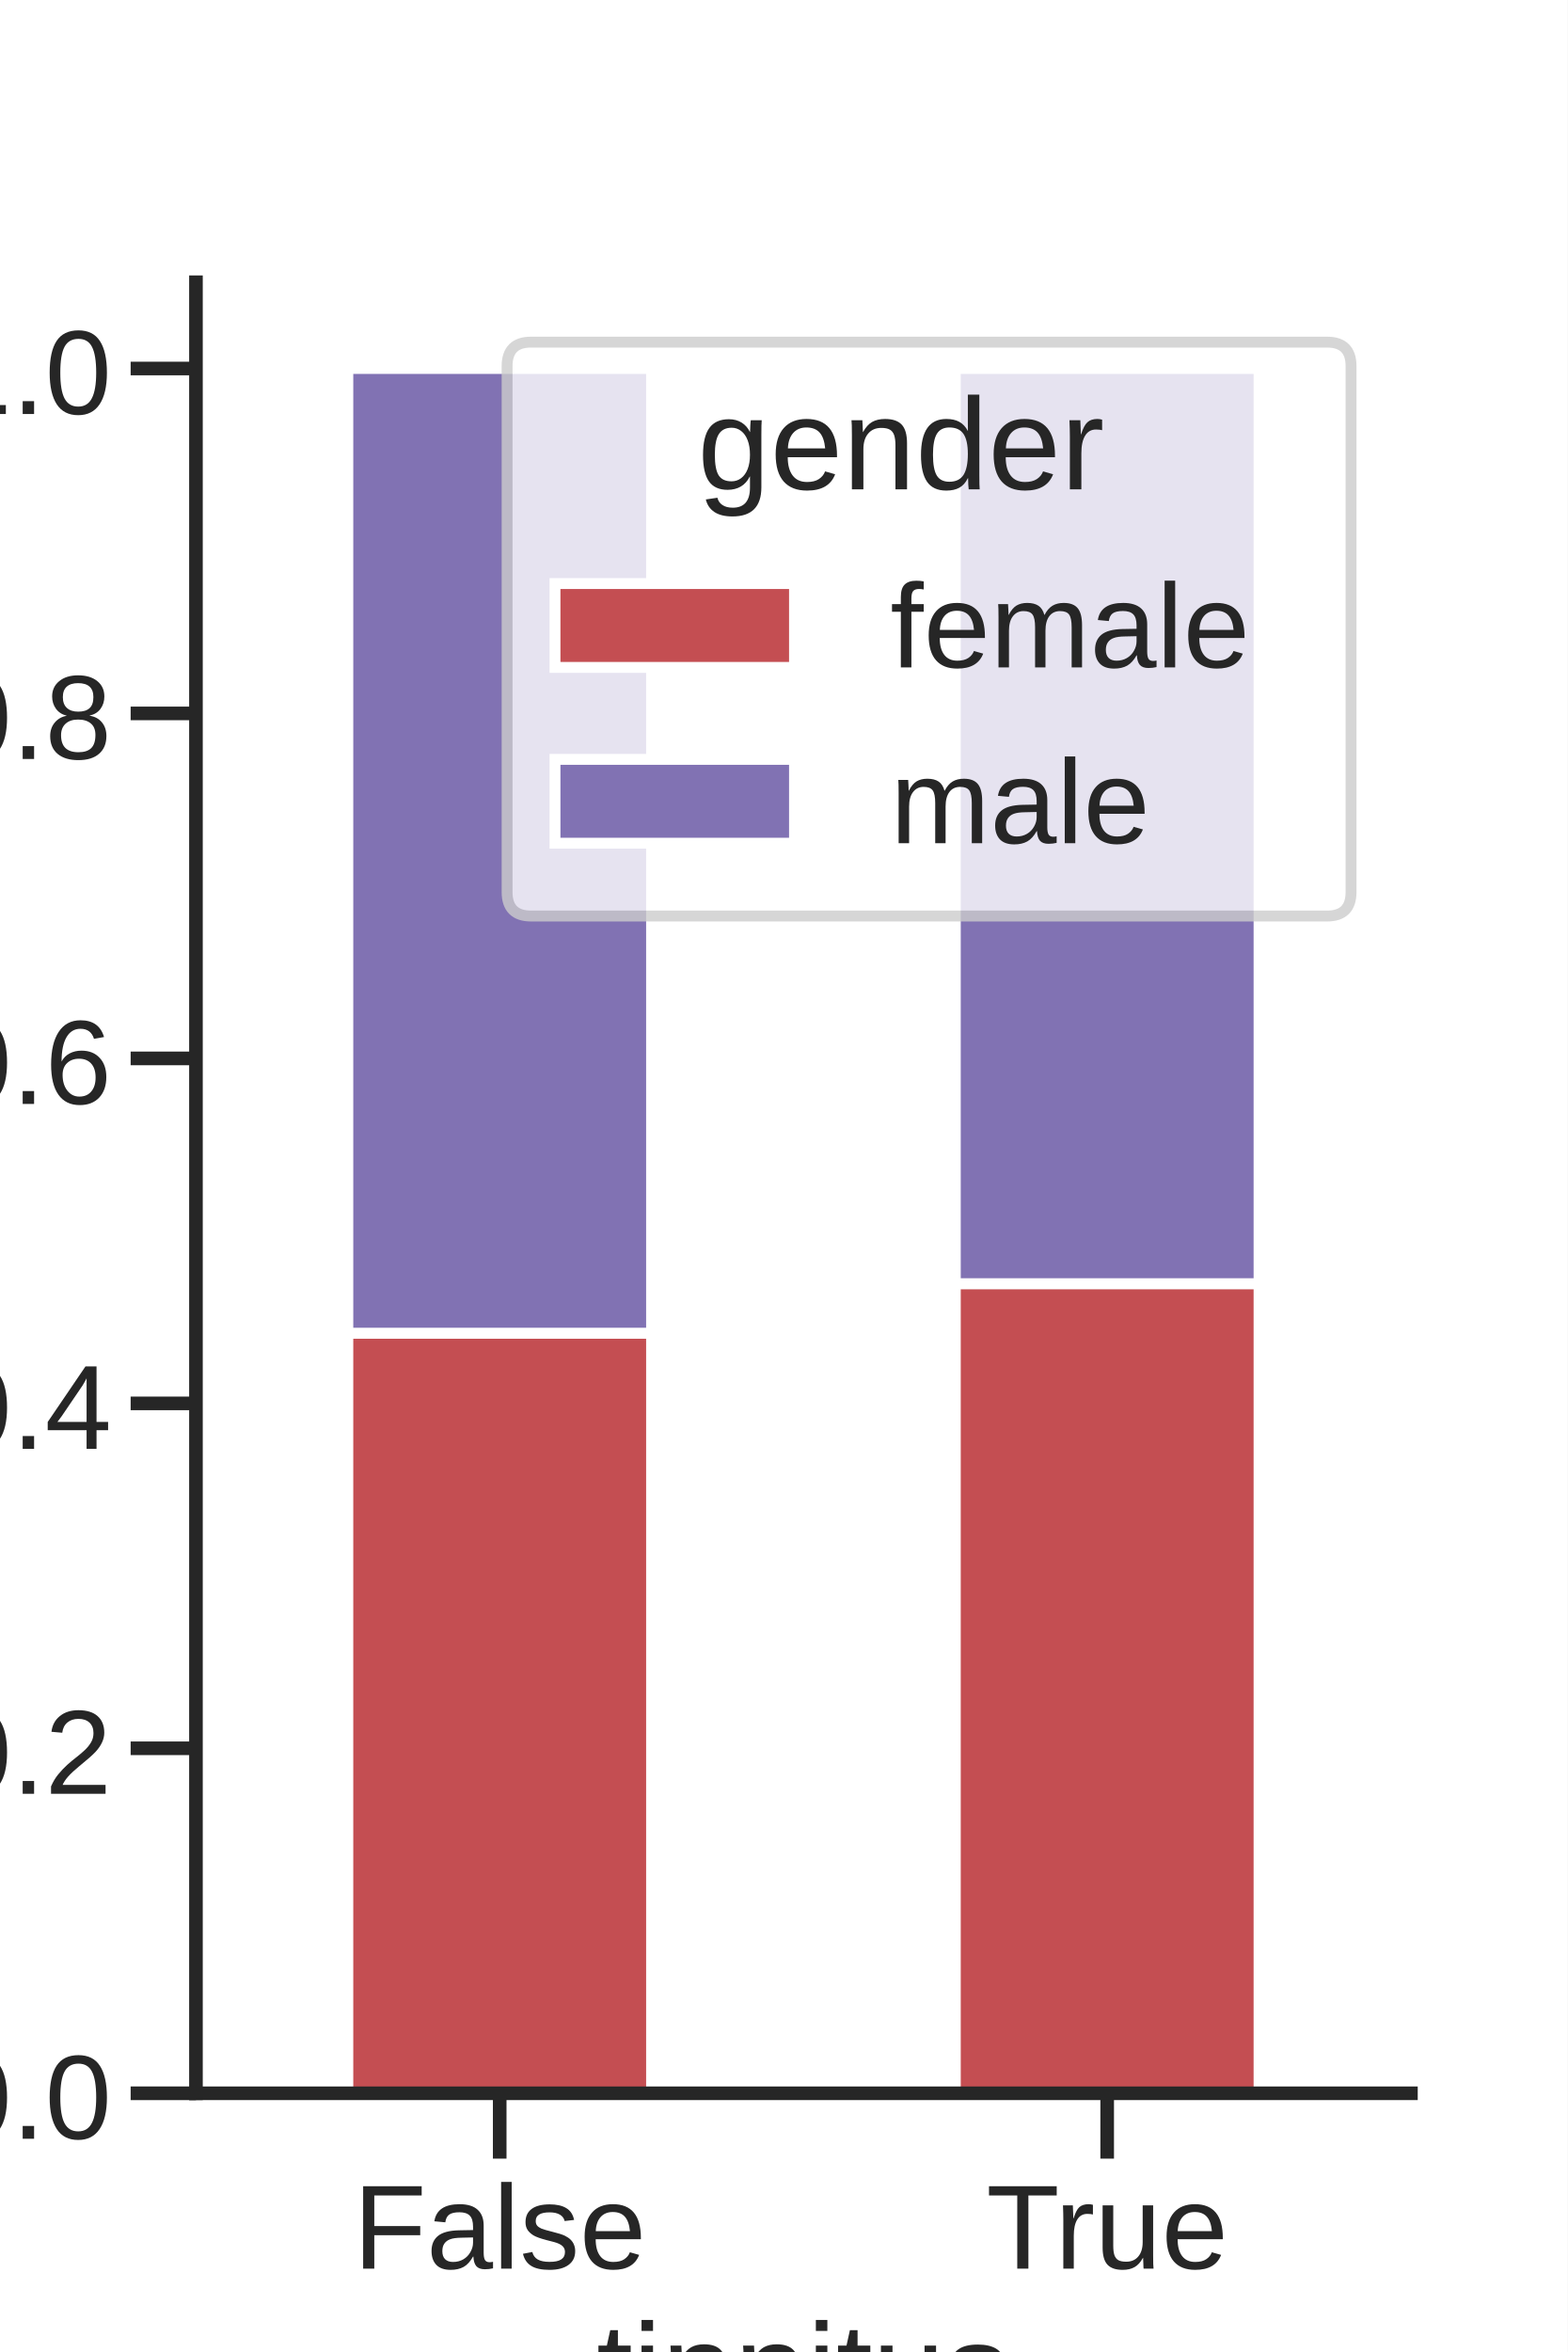
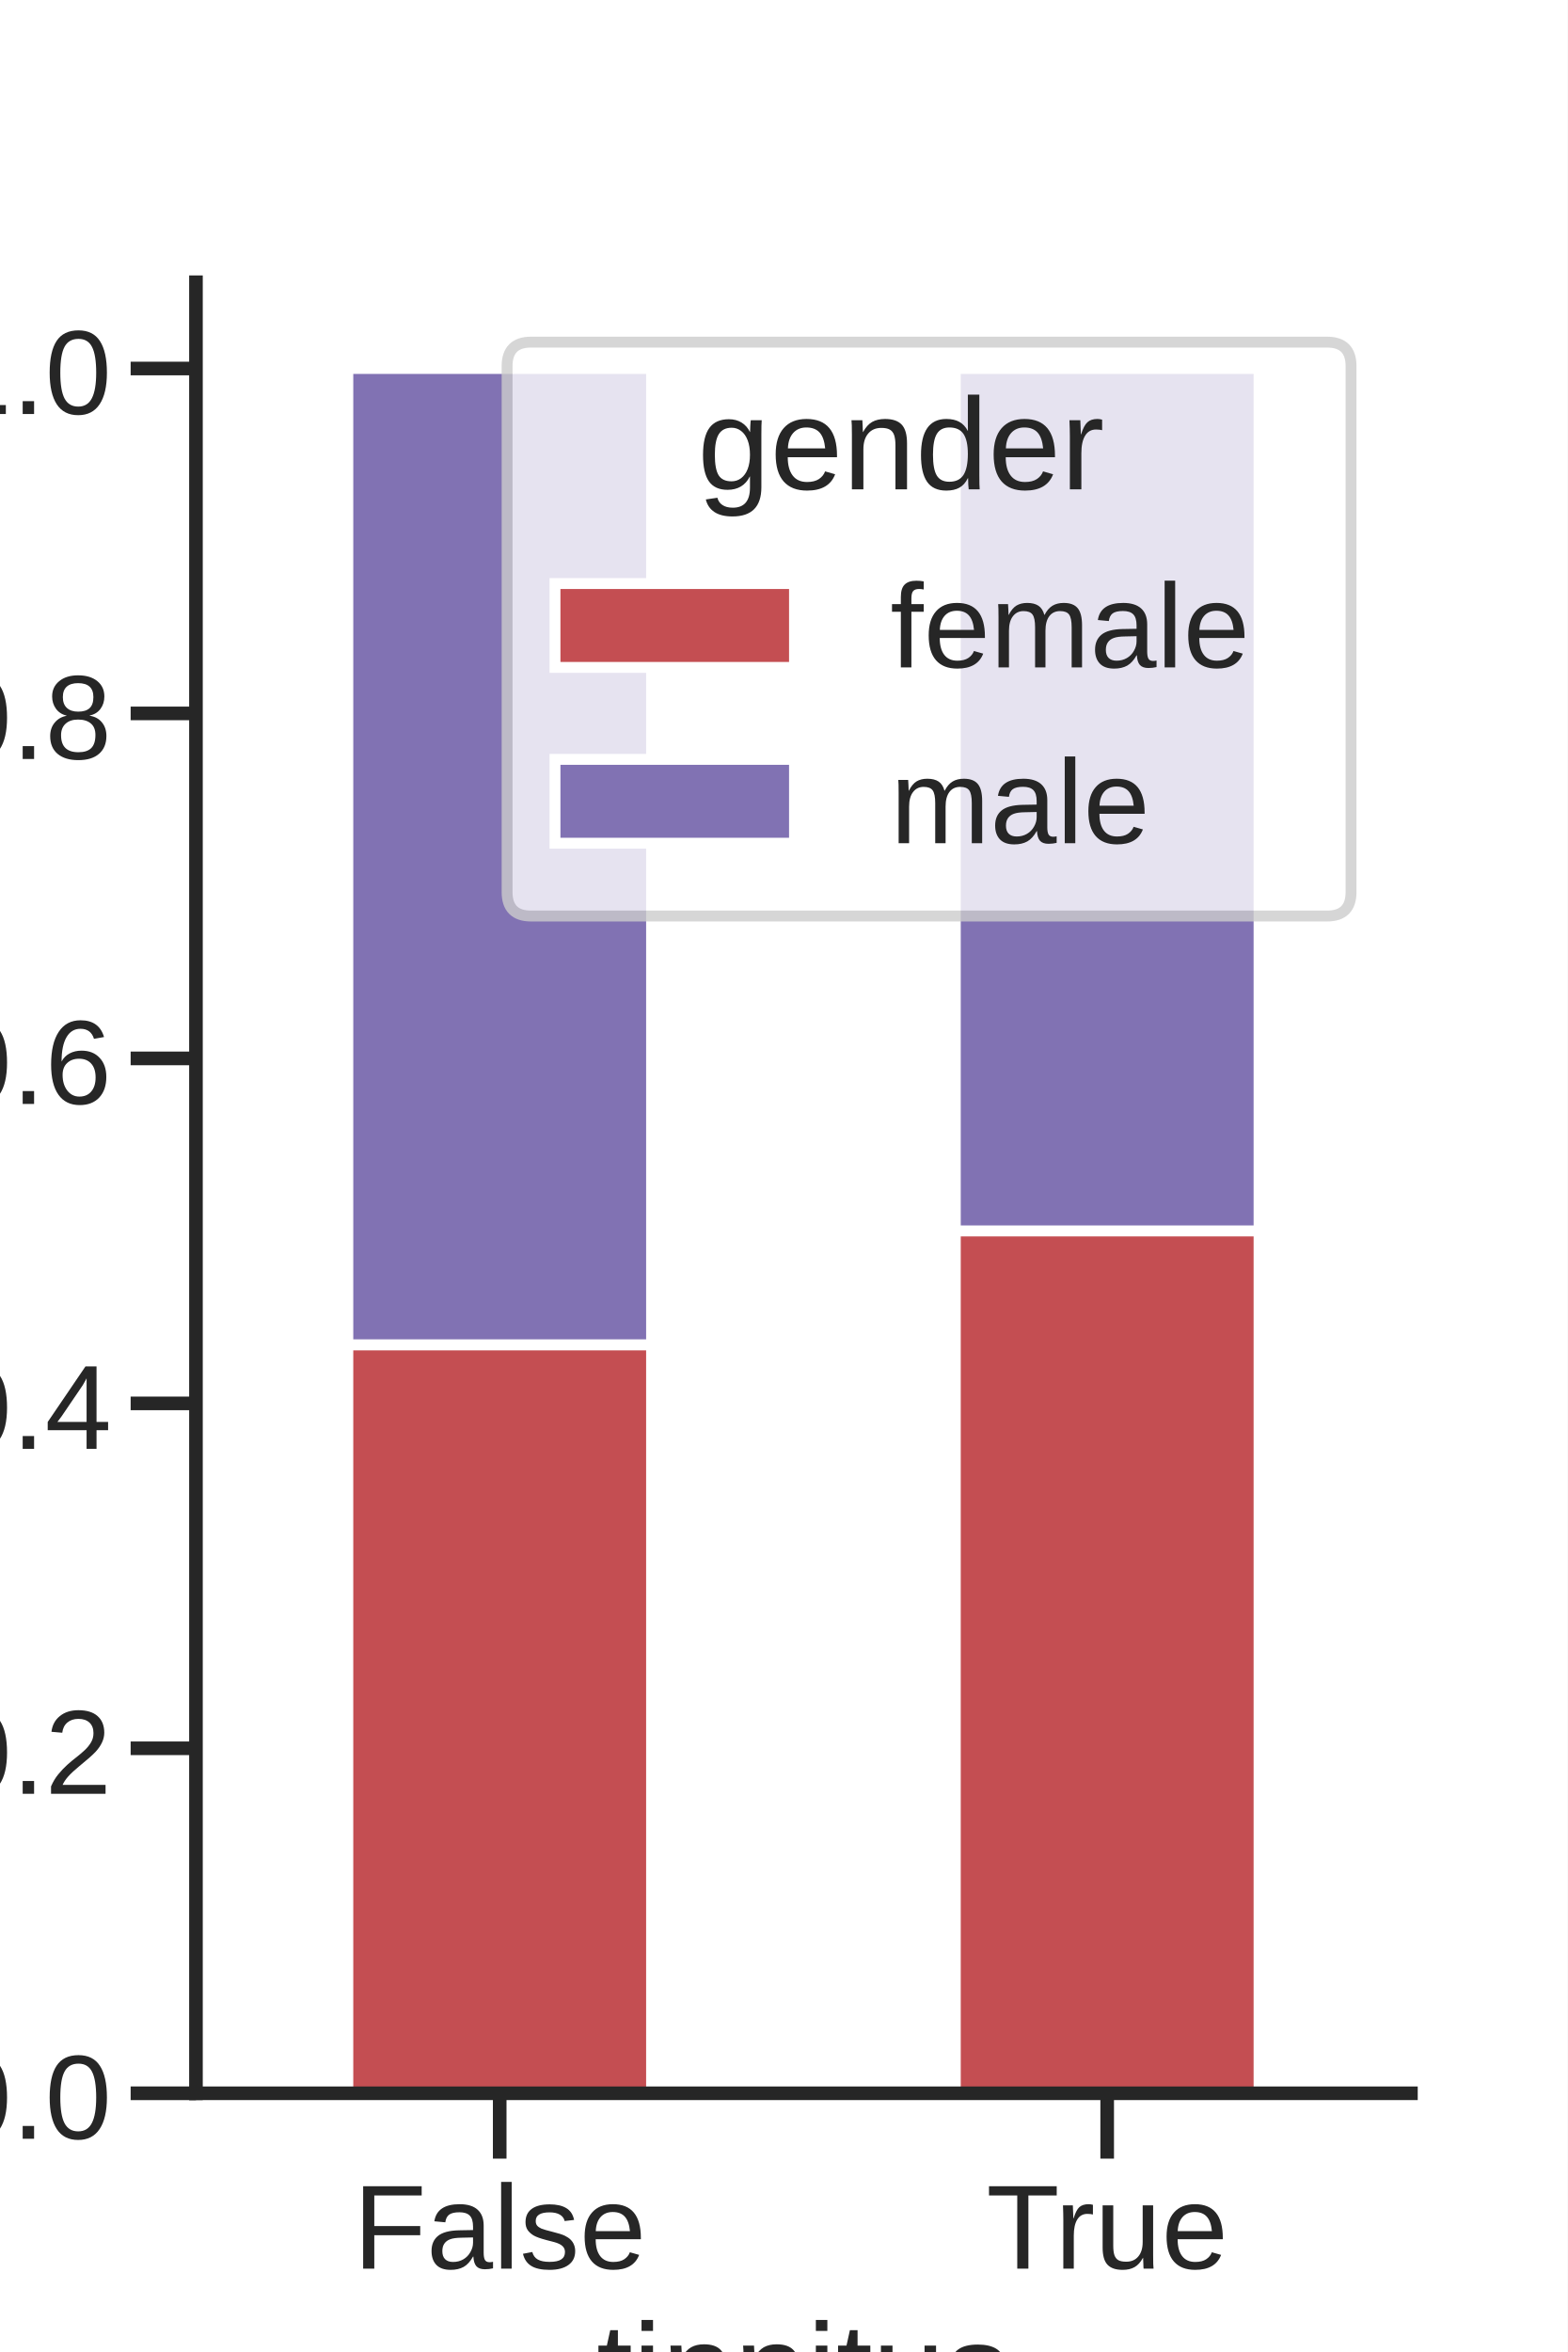
<svg xmlns="http://www.w3.org/2000/svg" xmlns:xlink="http://www.w3.org/1999/xlink" width="288pt" height="432pt" viewBox="0 0 288 432" version="1.1">
  <defs>
    <style type="text/css">*{stroke-linejoin: round; stroke-linecap: butt}</style>
  </defs>
  <g id="figure_1">
    <g id="patch_1">
      <path d="M 0 432  L 288 432  L 288 0  L 0 0  z " style="fill: #ffffff" />
    </g>
    <g id="axes_1">
      <g id="patch_2">
        <path d="M 36 384.48  L 259.2 384.48  L 259.2 51.84  L 36 51.84  z " style="fill: #ffffff" />
      </g>
      <g id="matplotlib.axis_1">
        <g id="xtick_1">
          <g id="line2d_1">
            <defs>
-               <path id="m2328714879" d="M 0 0  L 0 12  " style="stroke: #262626; stroke-width: 2.5" />
+               <path id="m20af77ae92" d="M 0 0  L 0 12  " style="stroke: #262626; stroke-width: 2.5" />
            </defs>
            <g>
-               <use xlink:href="#m2328714879" x="91.8" y="384.48" style="fill: #262626; stroke: #262626; stroke-width: 2.5" />
+               <use xlink:href="#m20af77ae92" x="91.8" y="384.48" style="fill: #262626; stroke: #262626; stroke-width: 2.5" />
            </g>
          </g>
          <g id="text_1">
            <text style="fill: #262626; font: 22px 'Arial', 'DejaVu Sans', 'Liberation Sans', 'Bitstream Vera Sans', sans-serif; text-anchor: middle" x="91.8" y="416.697" transform="rotate(-0 91.8 416.6966)">False</text>
          </g>
        </g>
        <g id="xtick_2">
          <g id="line2d_2">
            <g>
-               <use xlink:href="#m2328714879" x="203.4" y="384.48" style="fill: #262626; stroke: #262626; stroke-width: 2.5" />
+               <use xlink:href="#m20af77ae92" x="203.4" y="384.48" style="fill: #262626; stroke: #262626; stroke-width: 2.5" />
            </g>
          </g>
          <g id="text_2">
            <text style="fill: #262626; font: 22px 'Arial', 'DejaVu Sans', 'Liberation Sans', 'Bitstream Vera Sans', sans-serif; text-anchor: middle" x="203.4" y="416.697" transform="rotate(-0 203.4 416.6966)">True</text>
          </g>
        </g>
        <g id="text_3">
          <text style="fill: #262626; font: 24px 'Arial', 'DejaVu Sans', 'Liberation Sans', 'Bitstream Vera Sans', sans-serif; text-anchor: middle" x="147.6" y="443.508" transform="rotate(-0 147.6 443.5081)">tinnitus</text>
        </g>
      </g>
      <g id="matplotlib.axis_2">
        <g id="ytick_1">
          <g id="line2d_3">
            <defs>
-               <path id="m5905a32255" d="M 0 0  L -12 0  " style="stroke: #262626; stroke-width: 2.5" />
+               <path id="mdfe592338e" d="M 0 0  L -12 0  " style="stroke: #262626; stroke-width: 2.5" />
            </defs>
            <g>
-               <use xlink:href="#m5905a32255" x="36" y="384.48" style="fill: #262626; stroke: #262626; stroke-width: 2.5" />
+               <use xlink:href="#mdfe592338e" x="36" y="384.48" style="fill: #262626; stroke: #262626; stroke-width: 2.5" />
            </g>
          </g>
          <g id="text_4">
            <text style="fill: #262626; font: 22px 'Arial', 'DejaVu Sans', 'Liberation Sans', 'Bitstream Vera Sans', sans-serif; text-anchor: end" x="20.5" y="392.838" transform="rotate(-0 20.5 392.8383)">0.0</text>
          </g>
        </g>
        <g id="ytick_2">
          <g id="line2d_4">
            <g>
-               <use xlink:href="#m5905a32255" x="36" y="321.12" style="fill: #262626; stroke: #262626; stroke-width: 2.5" />
+               <use xlink:href="#mdfe592338e" x="36" y="321.12" style="fill: #262626; stroke: #262626; stroke-width: 2.5" />
            </g>
          </g>
          <g id="text_5">
            <text style="fill: #262626; font: 22px 'Arial', 'DejaVu Sans', 'Liberation Sans', 'Bitstream Vera Sans', sans-serif; text-anchor: end" x="20.5" y="329.478" transform="rotate(-0 20.5 329.4783)">0.2</text>
          </g>
        </g>
        <g id="ytick_3">
          <g id="line2d_5">
            <g>
-               <use xlink:href="#m5905a32255" x="36" y="257.76" style="fill: #262626; stroke: #262626; stroke-width: 2.5" />
+               <use xlink:href="#mdfe592338e" x="36" y="257.76" style="fill: #262626; stroke: #262626; stroke-width: 2.5" />
            </g>
          </g>
          <g id="text_6">
            <text style="fill: #262626; font: 22px 'Arial', 'DejaVu Sans', 'Liberation Sans', 'Bitstream Vera Sans', sans-serif; text-anchor: end" x="20.5" y="266.118" transform="rotate(-0 20.5 266.1183)">0.4</text>
          </g>
        </g>
        <g id="ytick_4">
          <g id="line2d_6">
            <g>
-               <use xlink:href="#m5905a32255" x="36" y="194.4" style="fill: #262626; stroke: #262626; stroke-width: 2.5" />
+               <use xlink:href="#mdfe592338e" x="36" y="194.4" style="fill: #262626; stroke: #262626; stroke-width: 2.5" />
            </g>
          </g>
          <g id="text_7">
            <text style="fill: #262626; font: 22px 'Arial', 'DejaVu Sans', 'Liberation Sans', 'Bitstream Vera Sans', sans-serif; text-anchor: end" x="20.5" y="202.758" transform="rotate(-0 20.5 202.7583)">0.6</text>
          </g>
        </g>
        <g id="ytick_5">
          <g id="line2d_7">
            <g>
-               <use xlink:href="#m5905a32255" x="36" y="131.04" style="fill: #262626; stroke: #262626; stroke-width: 2.5" />
+               <use xlink:href="#mdfe592338e" x="36" y="131.04" style="fill: #262626; stroke: #262626; stroke-width: 2.5" />
            </g>
          </g>
          <g id="text_8">
            <text style="fill: #262626; font: 22px 'Arial', 'DejaVu Sans', 'Liberation Sans', 'Bitstream Vera Sans', sans-serif; text-anchor: end" x="20.5" y="139.398" transform="rotate(-0 20.5 139.3983)">0.8</text>
          </g>
        </g>
        <g id="ytick_6">
          <g id="line2d_8">
            <g>
-               <use xlink:href="#m5905a32255" x="36" y="67.68" style="fill: #262626; stroke: #262626; stroke-width: 2.5" />
+               <use xlink:href="#mdfe592338e" x="36" y="67.68" style="fill: #262626; stroke: #262626; stroke-width: 2.5" />
            </g>
          </g>
          <g id="text_9">
            <text style="fill: #262626; font: 22px 'Arial', 'DejaVu Sans', 'Liberation Sans', 'Bitstream Vera Sans', sans-serif; text-anchor: end" x="20.5" y="76.038" transform="rotate(-0 20.5 76.03828)">1.0</text>
          </g>
        </g>
        <g id="text_10">
          <text style="fill: #262626; font: 24px 'Arial', 'DejaVu Sans', 'Liberation Sans', 'Bitstream Vera Sans', sans-serif; text-anchor: middle" x="-23.478" y="218.16" transform="rotate(-90 -23.47812 218.16)">Proportion</text>
        </g>
      </g>
      <g id="patch_3">
-         <path d="M 63.9 384.48  L 119.7 384.48  L 119.7 244.873  L 63.9 244.873  z " clip-path="url(#p9db8566bba)" style="fill: #c44e52; stroke: #ffffff; stroke-width: 2; stroke-linejoin: miter" />
+         <path d="M 63.9 384.48  L 119.7 384.48  L 119.7 247.001  L 63.9 247.001  z " clip-path="url(#p2e025f1813)" style="fill: #c44e52; stroke: #ffffff; stroke-width: 2; stroke-linejoin: miter" />
      </g>
      <g id="patch_4">
-         <path d="M 175.5 384.48  L 231.3 384.48  L 231.3 235.778  L 175.5 235.778  z " clip-path="url(#p9db8566bba)" style="fill: #c44e52; stroke: #ffffff; stroke-width: 2; stroke-linejoin: miter" />
+         <path d="M 175.5 384.48  L 231.3 384.48  L 231.3 226.08  L 175.5 226.08  z " clip-path="url(#p2e025f1813)" style="fill: #c44e52; stroke: #ffffff; stroke-width: 2; stroke-linejoin: miter" />
      </g>
      <g id="patch_5">
-         <path d="M 63.9 244.873  L 119.7 244.873  L 119.7 67.68  L 63.9 67.68  z " clip-path="url(#p9db8566bba)" style="fill: #8172b3; stroke: #ffffff; stroke-width: 2; stroke-linejoin: miter" />
+         <path d="M 63.9 247.001  L 119.7 247.001  L 119.7 67.68  L 63.9 67.68  z " clip-path="url(#p2e025f1813)" style="fill: #8172b3; stroke: #ffffff; stroke-width: 2; stroke-linejoin: miter" />
      </g>
      <g id="patch_6">
-         <path d="M 175.5 235.778  L 231.3 235.778  L 231.3 67.68  L 175.5 67.68  z " clip-path="url(#p9db8566bba)" style="fill: #8172b3; stroke: #ffffff; stroke-width: 2; stroke-linejoin: miter" />
+         <path d="M 175.5 226.08  L 231.3 226.08  L 231.3 67.68  L 175.5 67.68  z " clip-path="url(#p2e025f1813)" style="fill: #8172b3; stroke: #ffffff; stroke-width: 2; stroke-linejoin: miter" />
      </g>
      <g id="patch_7">
        <path d="M 36 384.48  L 36 51.84  " style="fill: none; stroke: #262626; stroke-width: 2.5; stroke-linejoin: miter; stroke-linecap: square" />
      </g>
      <g id="patch_8">
        <path d="M 36 384.48  L 259.2 384.48  " style="fill: none; stroke: #262626; stroke-width: 2.5; stroke-linejoin: miter; stroke-linecap: square" />
      </g>
      <g id="legend_1">
        <g id="patch_9">
          <path d="M 97.558 168.251  L 243.8 168.251  Q 248.2 168.251 248.2 163.851  L 248.2 67.24  Q 248.2 62.84 243.8 62.84  L 97.558 62.84  Q 93.158 62.84 93.158 67.24  L 93.158 163.851  Q 93.158 168.251 97.558 168.251  z " style="fill: #ffffff; opacity: 0.8; stroke: #cccccc; stroke-width: 2; stroke-linejoin: miter" />
        </g>
        <g id="text_11">
          <text style="fill: #262626; font: 24px 'Arial', 'DejaVu Sans', 'Liberation Sans', 'Bitstream Vera Sans', sans-serif; text-anchor: start" x="128.137" y="89.876" transform="rotate(-0 128.1373 89.87625)">gender</text>
        </g>
        <g id="patch_10">
          <path d="M 101.958 122.584  L 145.958 122.584  L 145.958 107.184  L 101.958 107.184  z " style="fill: #c44e52; stroke: #ffffff; stroke-width: 2; stroke-linejoin: miter" />
        </g>
        <g id="text_12">
          <text style="fill: #262626; font: 22px 'Arial', 'DejaVu Sans', 'Liberation Sans', 'Bitstream Vera Sans', sans-serif; text-anchor: start" x="163.558" y="122.584" transform="rotate(-0 163.5584 122.5841)">female</text>
        </g>
        <g id="patch_11">
          <path d="M 101.958 154.876  L 145.958 154.876  L 145.958 139.476  L 101.958 139.476  z " style="fill: #8172b3; stroke: #ffffff; stroke-width: 2; stroke-linejoin: miter" />
        </g>
        <g id="text_13">
          <text style="fill: #262626; font: 22px 'Arial', 'DejaVu Sans', 'Liberation Sans', 'Bitstream Vera Sans', sans-serif; text-anchor: start" x="163.558" y="154.876" transform="rotate(-0 163.5584 154.8759)">male</text>
        </g>
      </g>
    </g>
  </g>
  <defs>
-     <clipPath id="p9db8566bba">
+     <clipPath id="p2e025f1813">
      <rect x="36" y="51.84" width="223.2" height="332.64" />
    </clipPath>
  </defs>
</svg>
